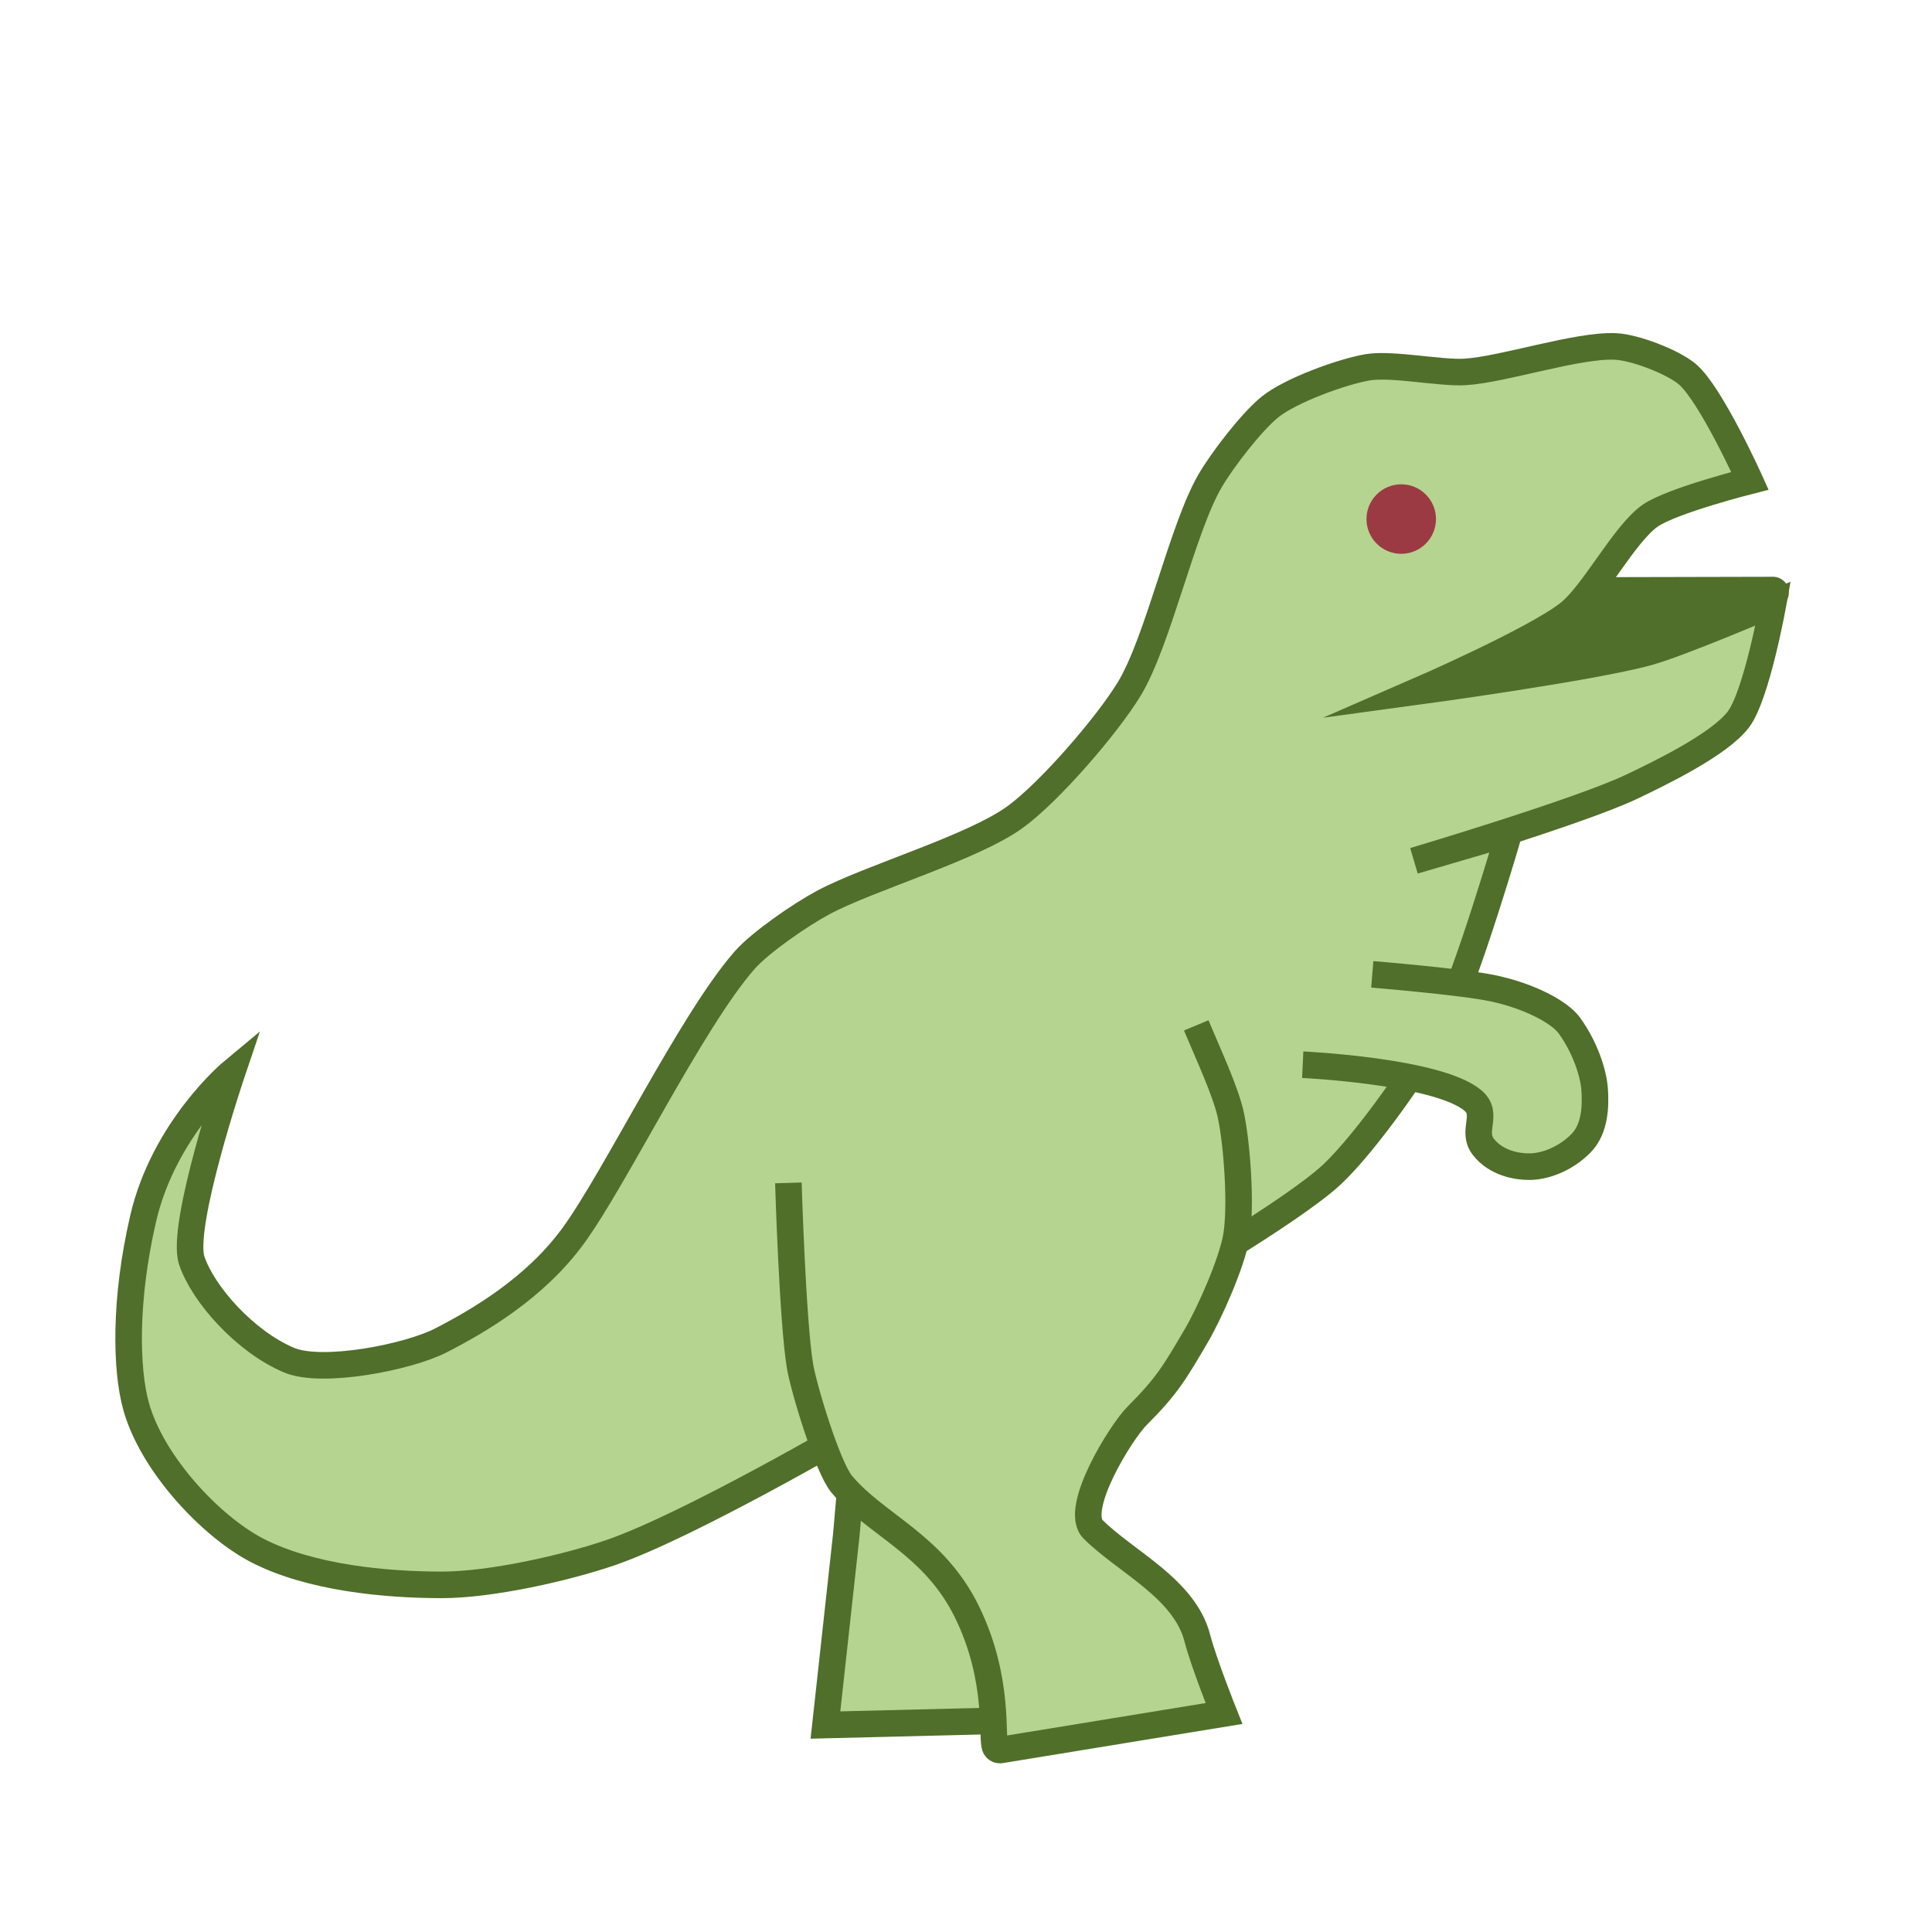
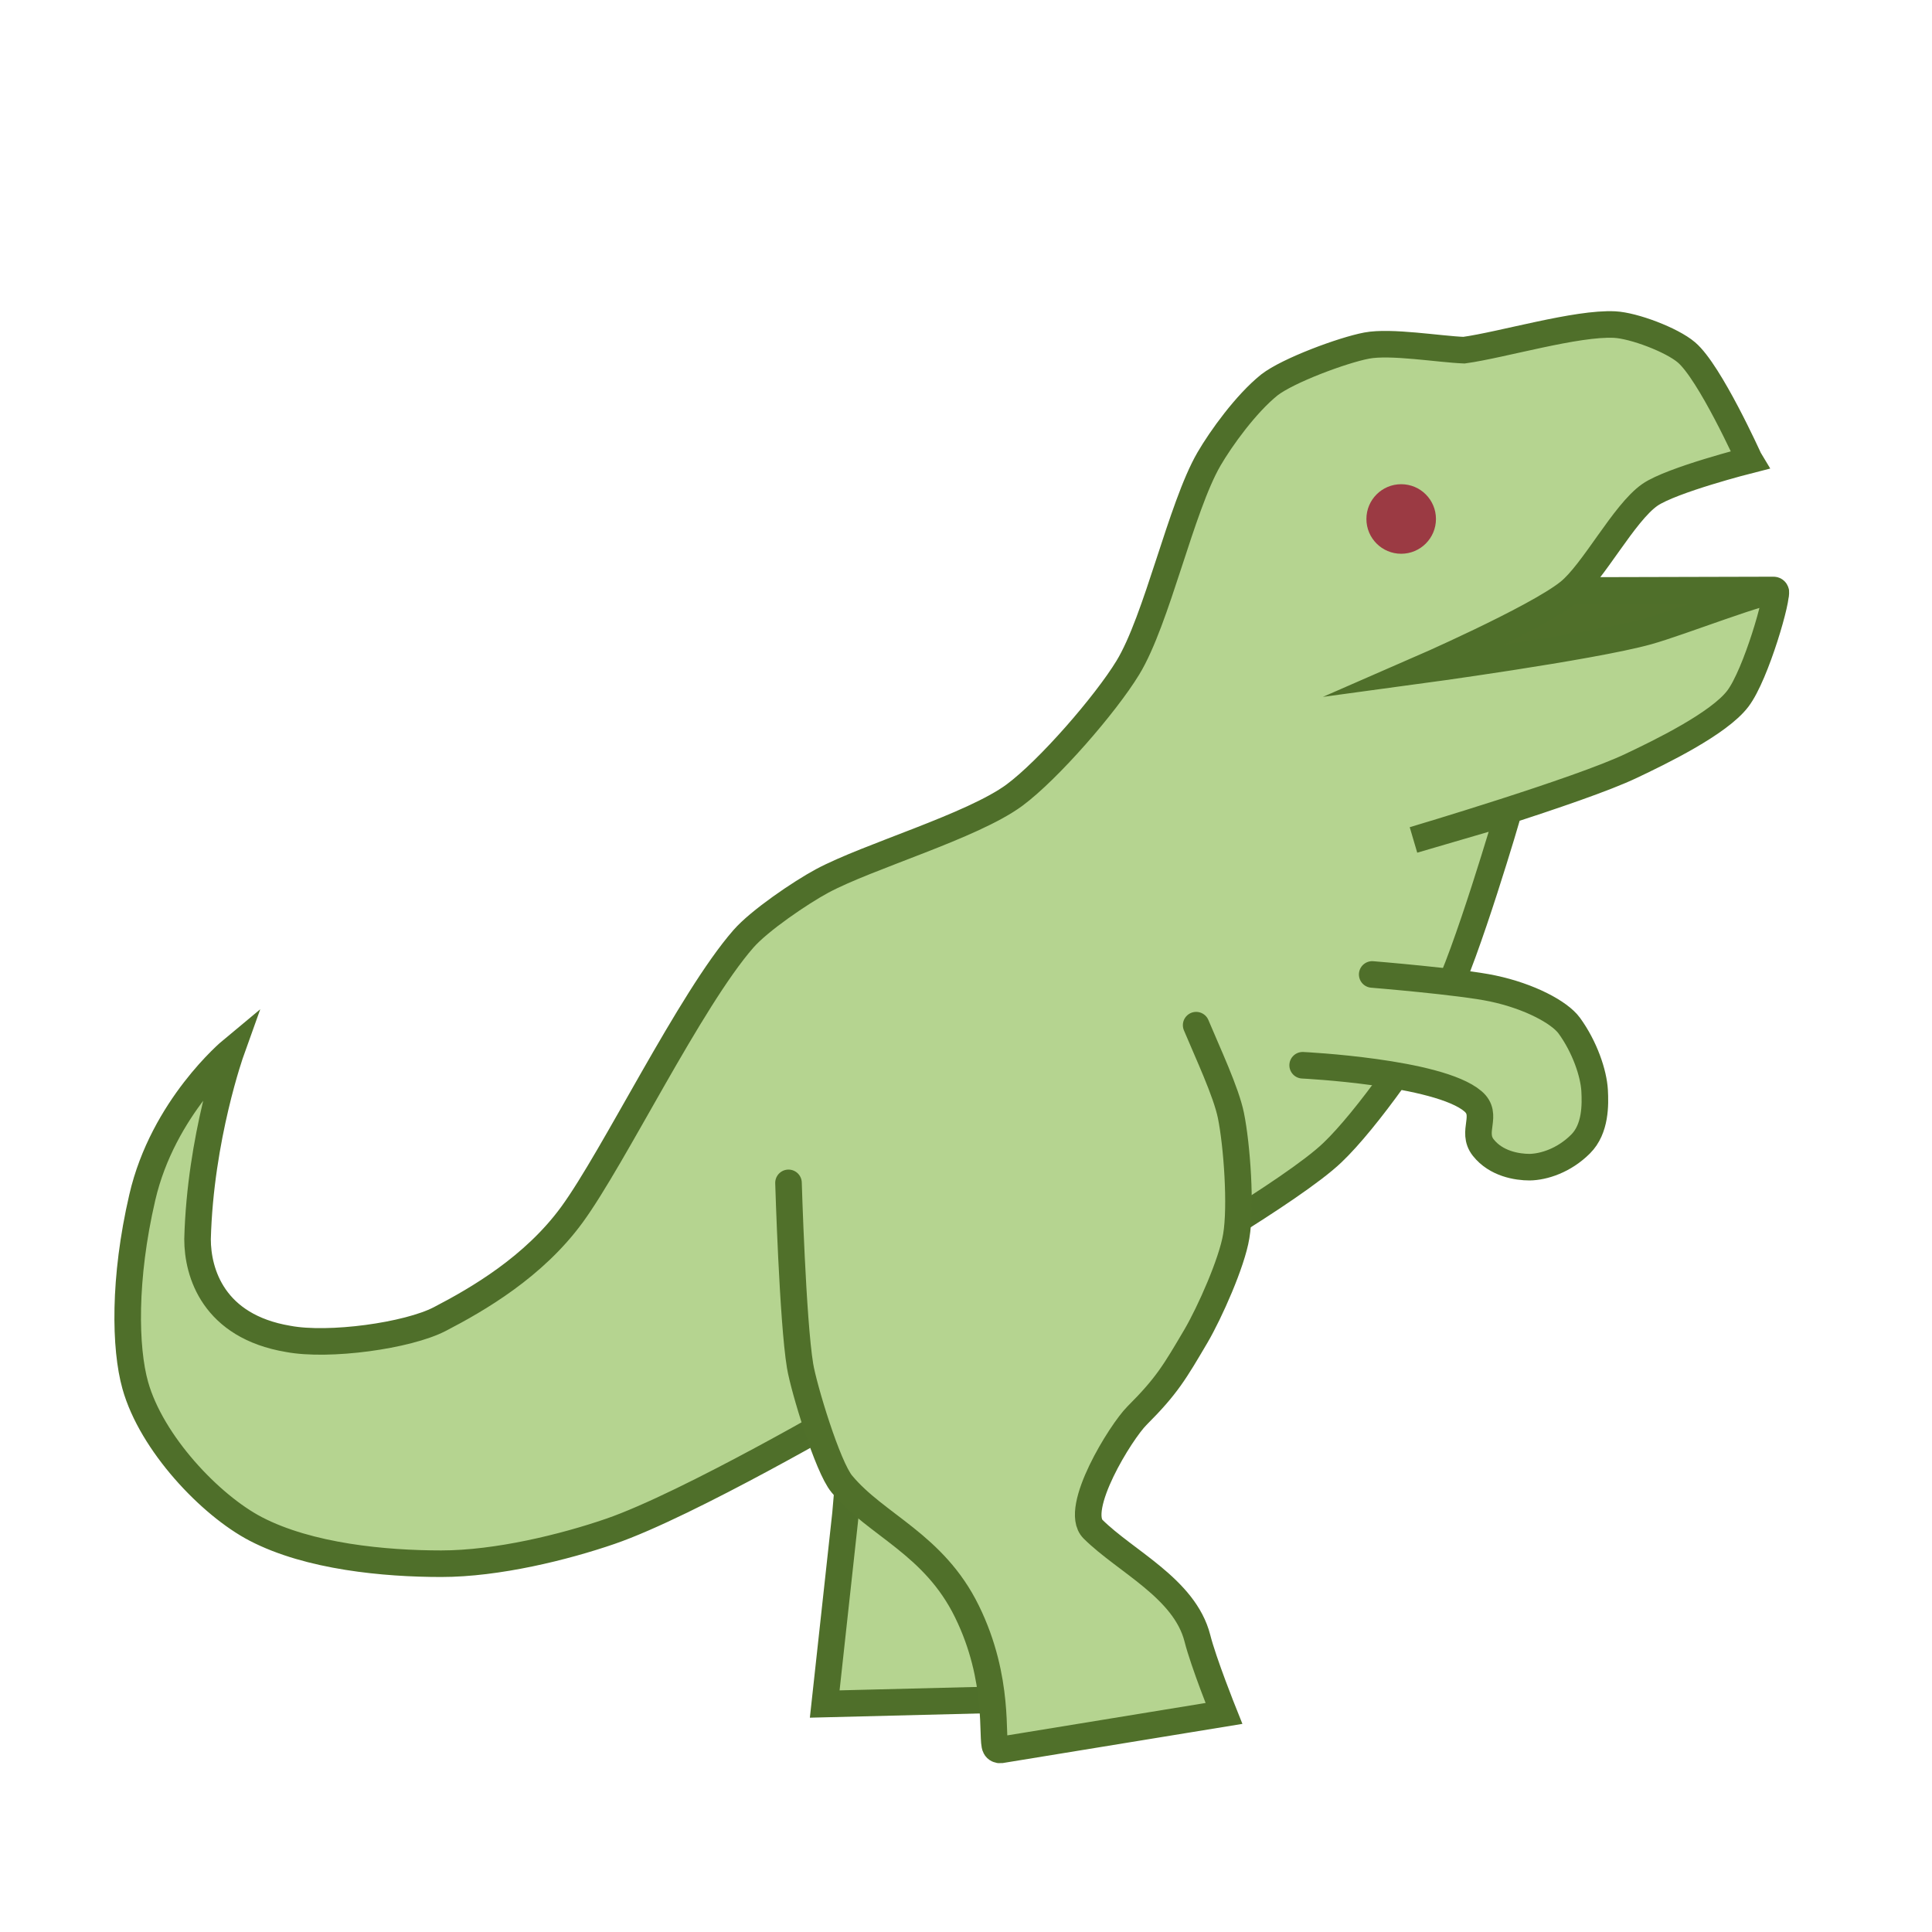
- <svg xmlns="http://www.w3.org/2000/svg" id="Layer_1" data-name="Layer 1" viewBox="0 0 800 800">
+ <svg xmlns="http://www.w3.org/2000/svg" version="1.1" viewBox="0 0 800 800">
  <defs>
    <style>
      .cls-1, .cls-2 {
-         fill: #b5d490;
+         stroke: #4f6f2a;
      }

      .cls-1, .cls-2, .cls-3 {
        stroke-miterlimit: 10;
        stroke-width: 11px;
      }

      .cls-1, .cls-3 {
-         stroke: #4f6f2a;
+         fill: #b5d490;
+         stroke-linecap: round;
      }

      .cls-2 {
+         fill: #506f2a;
+       }
+ 
+       .cls-3 {
        stroke: #50702a;
      }

      .cls-4 {
        fill: #9b3a43;
      }
- 
-       .cls-3 {
-         fill: #506f2a;
-       }
    </style>
  </defs>
-   <path id="jaw" class="cls-3" d="m579.26,244.68l155.06-.35c.65.08,1.06.73.86,1.36-.44,1.36-3.33,5.13-4.03,5.46l-215.21,101.95" />
-   <path id="body" class="cls-1" d="m724.62,199.1s-16.16-35.85-25.9-44.13c-6.07-5.16-21.78-11.14-29.74-11.51-15.79-.75-46.58,9.61-62.36,10.55-10.07.61-30.35-3.61-40.3-1.92-10.71,1.82-31.79,9.54-40.3,16.31-7.74,6.16-19.97,22.15-24.95,30.7-11.64,20.02-21.49,66.59-33.58,86.35-9.22,15.07-32.75,42.34-47.01,52.77-17.6,12.86-60.41,25.22-79.63,35.5-8.93,4.77-25.96,16.36-32.62,23.99-22.11,25.31-53.58,90.42-71,114.17-15.83,21.59-38.86,35.02-54.69,43.17-13.33,6.87-49.02,13.97-62.84,8.16-18.23-7.68-35.67-27.38-40.3-41.26-4.8-14.39,16.79-78.19,16.79-78.19,0,0-28.3,23.51-36.94,60.92-7.75,33.56-7.16,62.43-2.88,77.71,6.72,23.99,31.1,49.68,49.89,59.48,22.07,11.51,53.54,14.39,76.75,14.39,20.15,0,51.13-6.92,70.04-13.43,32.26-11.11,101.22-51.33,101.22-51.33l-3.84,44.13-8.63,78.67,116.09-2.88s12.08-37.84-27.82-80.59c-13.43-14.39,28.78-26.86,54.69-65.24,5.1-7.56-8.63-29.74-8.63-29.74,0,0,59.38-34.23,75.8-49.89,14.16-13.51,37-45.97,46.05-63.32,9.51-18.23,26.86-77.71,26.86-77.71l-39.34,11.51s68.69-20.44,90.19-30.7c11.77-5.62,36.24-17.44,44.13-27.82,7.58-9.97,14.39-47.97,14.39-47.97,0,0-38.41,16.45-51.81,20.15-23.45,6.48-95.94,16.31-95.94,16.31,0,0,49.43-21.48,63.32-32.62,10.23-8.2,22.8-32.83,33.58-40.3,8.98-6.22,41.26-14.39,41.26-14.39Z" />
-   <path id="paw" class="cls-1" d="m568.23,403.46s36.79,3.01,49.89,5.76c15.25,3.2,27.7,9.92,31.66,15.35,6.41,8.79,10.12,19.66,10.55,26.86.34,5.69.48,15.83-5.76,22.07-6.87,6.87-15.31,9.52-21.11,9.59-5.21.07-13.93-1.43-19.19-8.14s2.4-13.45-4.32-19.21c-14.27-12.23-70.52-14.87-70.52-14.87" />
-   <path id="leg" class="cls-2" d="m326.45,489.81s1.71,57.06,4.8,75.8c1.5,9.07,11.38,41.87,17.27,48.93,14.25,17.09,38.08,24.83,51.81,52.77,13.91,28.3,10,52.96,11.81,56.23.44.8,1.34,1.23,2.24,1.09l92.45-15.1s-8.49-21.24-11.03-31.18c-5.28-20.63-29.74-31.66-43.17-45.09-8.32-8.32,11.51-40.3,18.23-47.01,12.42-12.42,15.56-17.95,24.47-33.1,5.62-9.57,14.75-30.23,16.62-41.17,2.11-12.33.33-37.73-2.23-49.98-2.05-9.81-9.59-25.9-14.39-37.42" />
-   <circle class="cls-4" cx="580.22" cy="214.93" r="14.39" />
+   <g>
+     <g id="Layer_1">
+       <path id="jaw" class="cls-2" d="M579.3,244.7l155.1-.4c.7,0,1.1.7.9,1.4-.4,1.4-3.3,5.1-4,5.5l-215.2,101.9" />
+       <path id="body" class="cls-1" d="M724.2,190s-16.2-35.9-25.9-44.1c-6.1-5.2-21.8-11.1-29.7-11.5-15.8-.8-46.5,8.4-62.4,10.6-10.3-.4-30.3-3.8-40.3-1.9s-32.6,10.3-40.3,16.3c-9.7,7.8-20,22.1-25,30.7-11.6,20-21.5,66.6-33.6,86.4-9.2,15.1-32.8,42.3-47,52.8-17.6,12.9-60.4,25.2-79.6,35.5-8.9,4.8-26,16.4-32.6,24-22.1,25.3-53.6,90.4-71,114.2-15.8,21.6-38.9,35-54.7,43.2-13.3,6.9-45.9,11.4-62.8,8.2-30.9-5.2-37.5-27.3-37.5-41.3,1.1-42.1,14-78.1,14-78.1,0,0-28.3,23.5-36.9,60.9-7.8,33.6-7.2,62.4-2.9,77.7,6.7,24,31.1,49.7,49.9,59.5,22.1,11.5,53.5,14.4,76.8,14.4s51.1-6.9,70-13.4c32.3-11.1,101.2-51.3,101.2-51.3l-3.8,44.1-8.6,78.7,116.1-2.9s12.1-37.8-27.8-80.6c-13.4-14.4,28.8-26.9,54.7-65.2,5.1-7.6-8.6-29.7-8.6-29.7,0,0,59.4-34.2,75.8-49.9,14.2-13.5,37-46,46-63.3,9.5-18.2,26.9-77.7,26.9-77.7l-39.3,11.5s68.7-20.4,90.2-30.7c11.8-5.6,36.2-17.4,44.1-27.8,7.6-10,17-43.1,15.5-44.4-2.2-1.8-39.5,12.9-52.9,16.6-23.5,6.5-95.9,16.3-95.9,16.3,0,0,49.4-21.5,63.3-32.6,10.2-8.2,22.8-32.8,33.6-40.3,9-6.2,41.3-14.4,41.3-14.4h0Z" />
+       <path id="paw" class="cls-1" d="M568.2,403.5s36.8,3,49.9,5.8c15.2,3.2,27.7,9.9,31.7,15.4,6.4,8.8,10.1,19.7,10.5,26.9.3,5.7.5,15.8-5.8,22.1-6.9,6.9-15.3,9.5-21.1,9.6-5.2,0-13.9-1.4-19.2-8.1s2.4-13.5-4.3-19.2c-14.3-12.2-70.5-14.9-70.5-14.9" />
+       <path id="leg" class="cls-3" d="M326.5,489.8s1.7,57.1,4.8,75.8c1.5,9.1,11.4,41.9,17.3,48.9,14.2,17.1,38.1,24.8,51.8,52.8,13.9,28.3,10,53,11.8,56.2.4.8,1.3,1.2,2.2,1.1l92.4-15.1s-8.5-21.2-11-31.2c-5.3-20.6-29.7-31.7-43.2-45.1-8.3-8.3,11.5-40.3,18.2-47,12.4-12.4,15.6-18,24.5-33.1,5.6-9.6,14.8-30.2,16.6-41.2,2.1-12.3.3-37.7-2.2-50-2-9.8-9.6-25.9-14.4-37.4" />
+       <circle class="cls-4" cx="580.2" cy="214.9" r="14.4" />
+     </g>
+   </g>
</svg>
